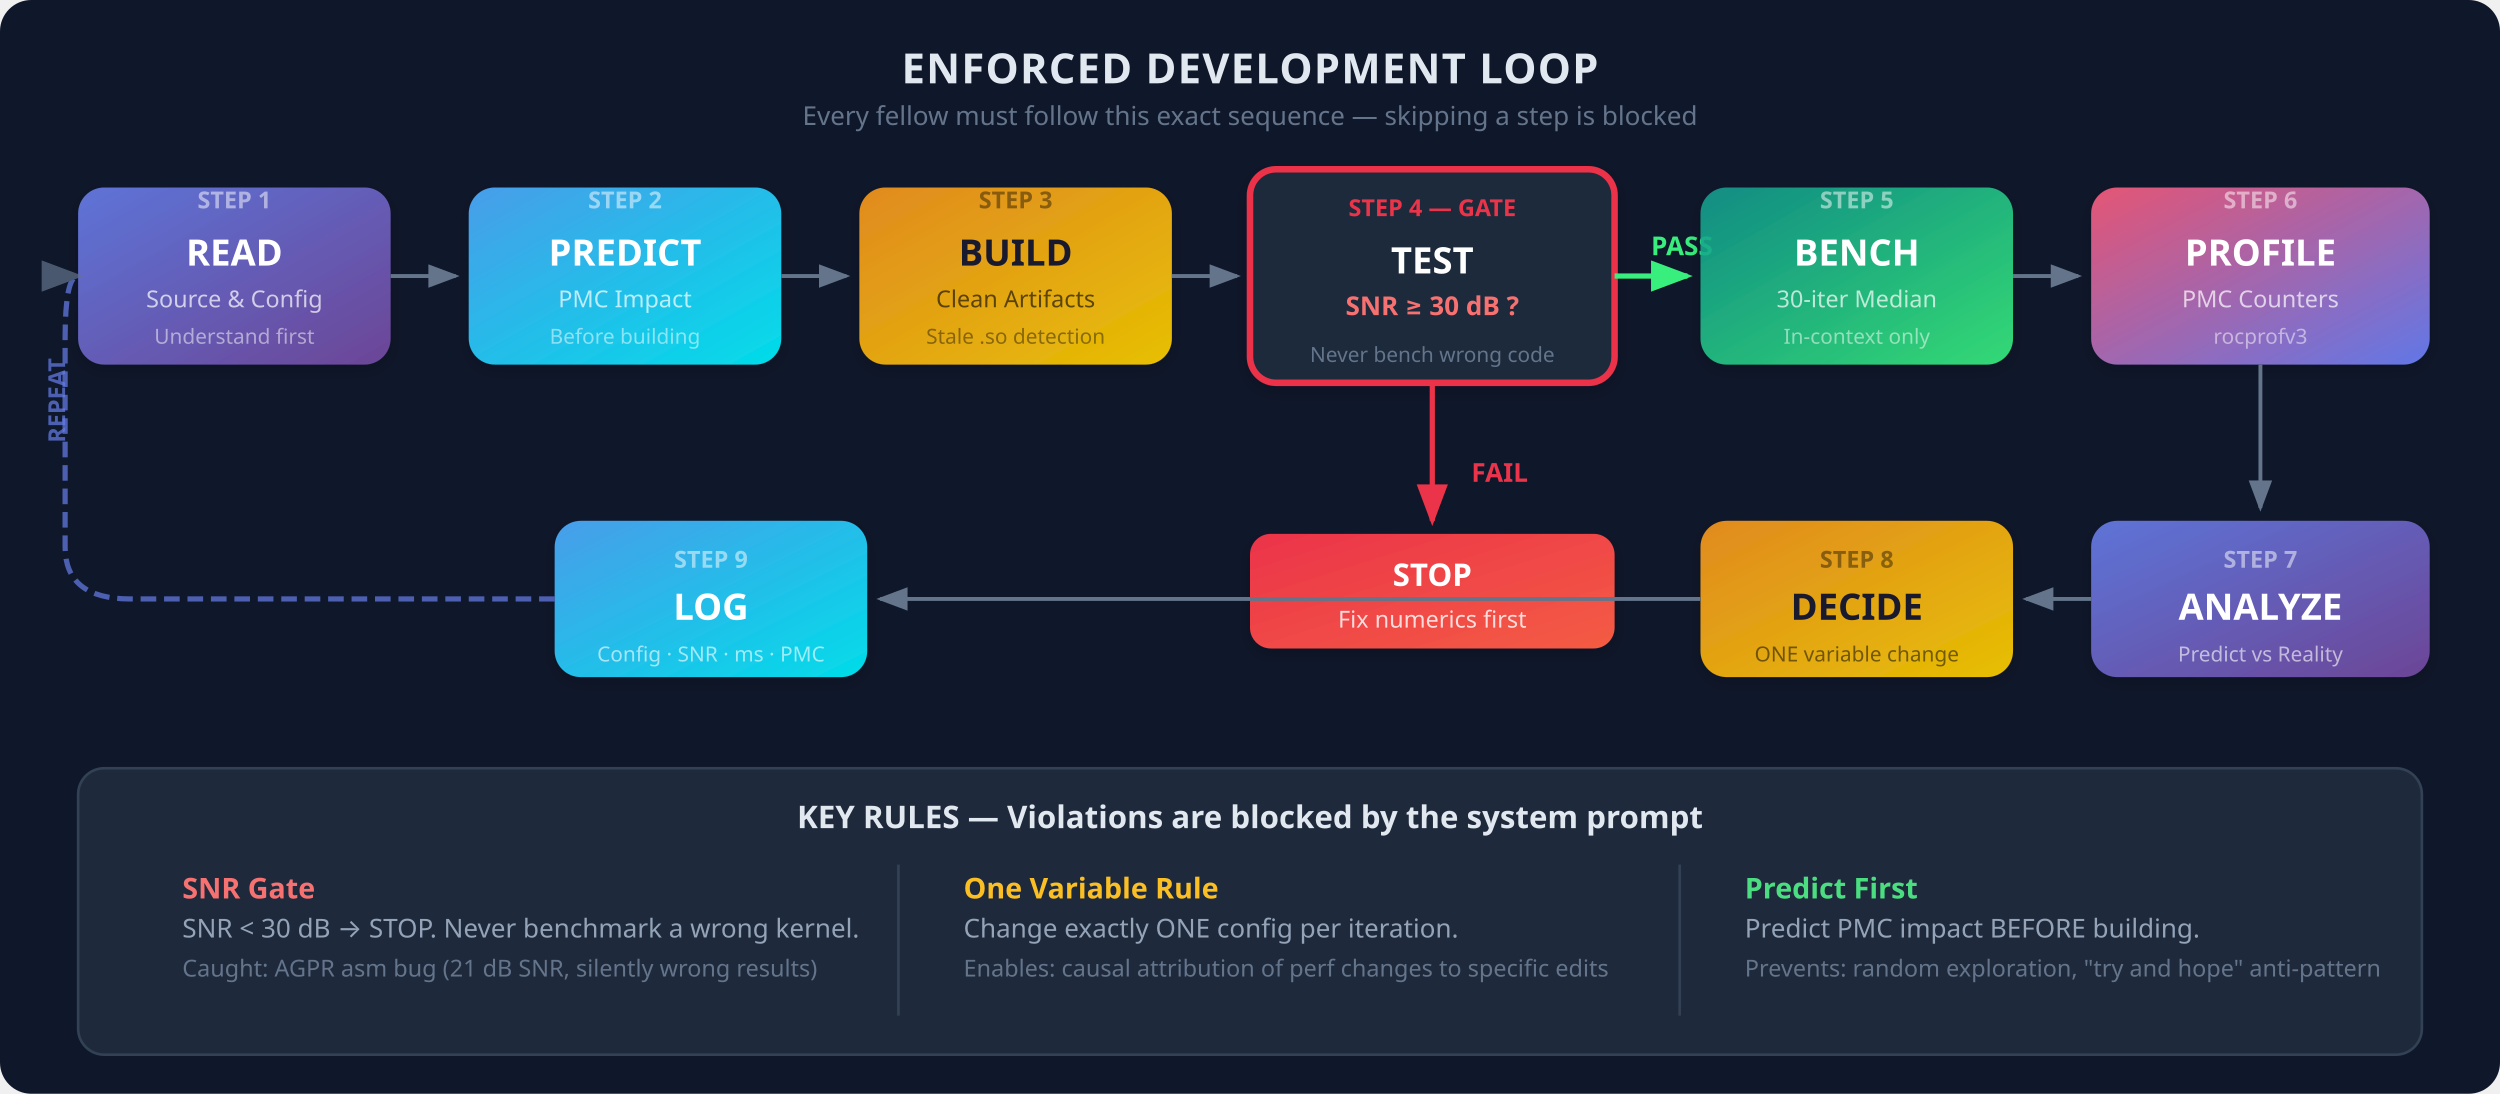
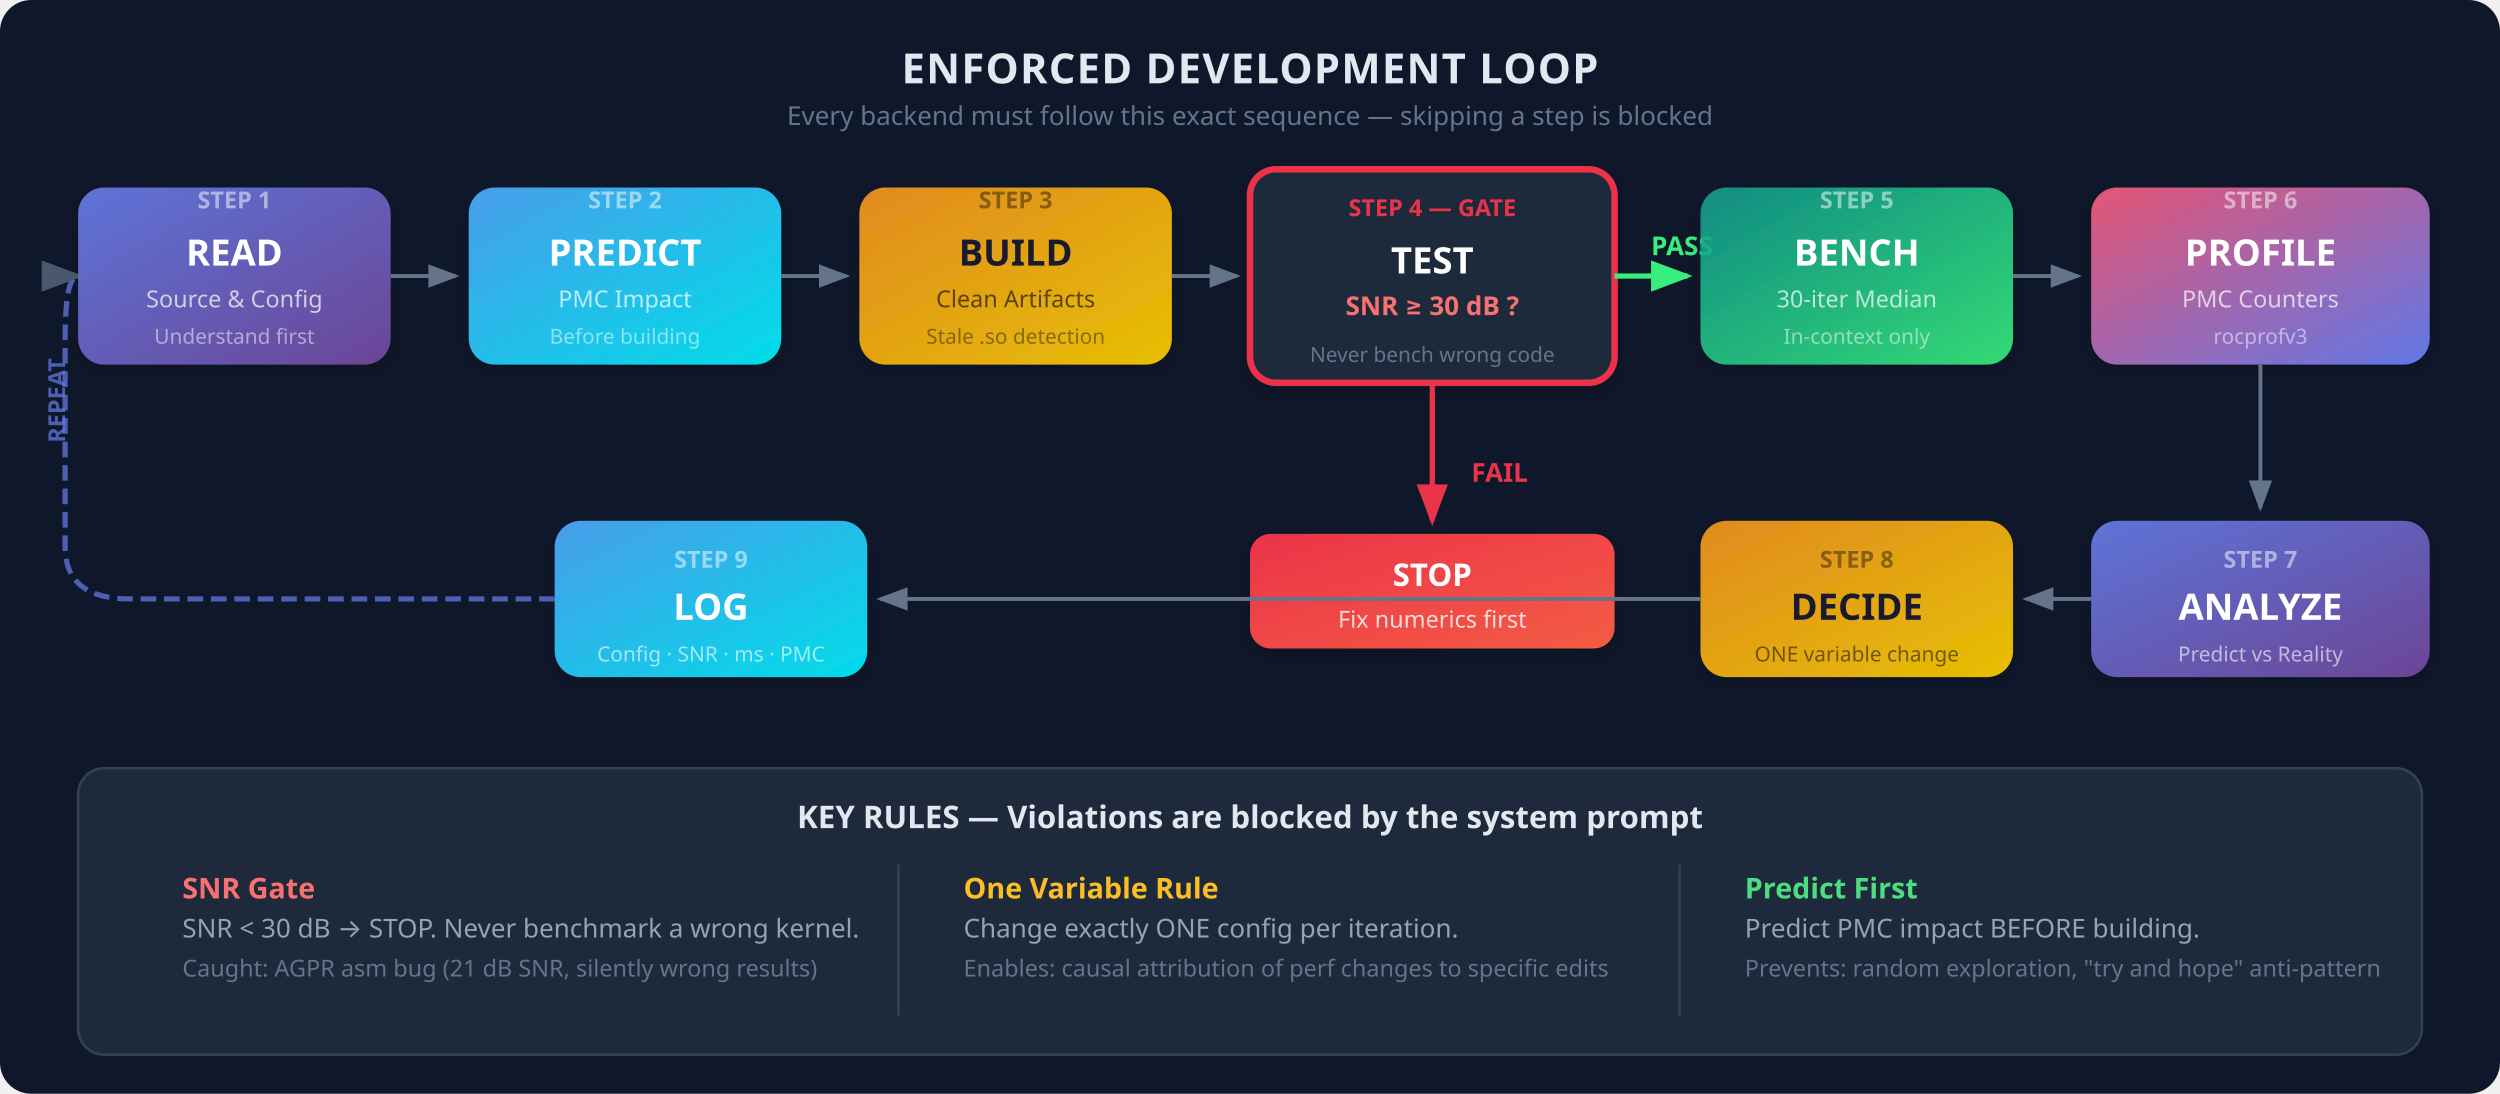
<svg xmlns="http://www.w3.org/2000/svg" viewBox="0 0 960 420" font-family="'Segoe UI', system-ui, -apple-system, sans-serif">
  <defs>
    <linearGradient id="blueGrad" x1="0%" y1="0%" x2="100%" y2="100%">
      <stop offset="0%" style="stop-color:#667eea" />
      <stop offset="100%" style="stop-color:#764ba2" />
    </linearGradient>
    <linearGradient id="greenGrad" x1="0%" y1="0%" x2="100%" y2="100%">
      <stop offset="0%" style="stop-color:#11998e" />
      <stop offset="100%" style="stop-color:#38ef7d" />
    </linearGradient>
    <linearGradient id="redGrad" x1="0%" y1="0%" x2="100%" y2="100%">
      <stop offset="0%" style="stop-color:#eb3349" />
      <stop offset="100%" style="stop-color:#f45c43" />
    </linearGradient>
    <linearGradient id="orangeGrad" x1="0%" y1="0%" x2="100%" y2="100%">
      <stop offset="0%" style="stop-color:#f7971e" />
      <stop offset="100%" style="stop-color:#ffd200" />
    </linearGradient>
    <linearGradient id="pinkGrad" x1="0%" y1="0%" x2="100%" y2="100%">
      <stop offset="0%" style="stop-color:#fc5c7d" />
      <stop offset="100%" style="stop-color:#6a82fb" />
    </linearGradient>
    <linearGradient id="tealGrad" x1="0%" y1="0%" x2="100%" y2="100%">
      <stop offset="0%" style="stop-color:#4facfe" />
      <stop offset="100%" style="stop-color:#00f2fe" />
    </linearGradient>
    <filter id="sh" x="-4%" y="-4%" width="108%" height="116%">
      <feDropShadow dx="0" dy="2" stdDeviation="3" flood-color="#000" flood-opacity="0.2" />
    </filter>
    <marker id="arr" markerWidth="8" markerHeight="6" refX="7" refY="3" orient="auto">
      <polygon points="0 0, 8 3, 0 6" fill="#64748b" />
    </marker>
    <marker id="arrRed" markerWidth="8" markerHeight="6" refX="7" refY="3" orient="auto">
      <polygon points="0 0, 8 3, 0 6" fill="#eb3349" />
    </marker>
    <marker id="arrGreen" markerWidth="8" markerHeight="6" refX="7" refY="3" orient="auto">
      <polygon points="0 0, 8 3, 0 6" fill="#38ef7d" />
    </marker>
  </defs>
  <rect width="960" height="420" rx="12" fill="#0f172a" />
  <text x="480" y="32" text-anchor="middle" fill="#e2e8f0" font-size="16" font-weight="700" letter-spacing="0.5">ENFORCED DEVELOPMENT LOOP</text>
-   <text x="480" y="48" text-anchor="middle" fill="#64748b" font-size="10">Every fellow must follow this exact sequence — skipping a step is blocked</text>
+   <text x="480" y="48" text-anchor="middle" fill="#64748b" font-size="10">Every backend must follow this exact sequence — skipping a step is blocked</text>
  <rect x="30" y="72" width="120" height="68" rx="10" fill="url(#blueGrad)" filter="url(#sh)" opacity="0.9" />
  <text x="90" y="80" text-anchor="middle" fill="rgba(255,255,255,0.5)" font-size="9" font-weight="600">STEP 1</text>
  <text x="90" y="102" text-anchor="middle" fill="#fff" font-size="14" font-weight="700">READ</text>
  <text x="90" y="118" text-anchor="middle" fill="rgba(255,255,255,0.7)" font-size="9">Source &amp; Config</text>
  <text x="90" y="132" text-anchor="middle" fill="rgba(255,255,255,0.5)" font-size="8">Understand first</text>
  <line x1="150" y1="106" x2="175" y2="106" stroke="#64748b" stroke-width="1.5" marker-end="url(#arr)" />
  <rect x="180" y="72" width="120" height="68" rx="10" fill="url(#tealGrad)" filter="url(#sh)" opacity="0.9" />
  <text x="240" y="80" text-anchor="middle" fill="rgba(255,255,255,0.5)" font-size="9" font-weight="600">STEP 2</text>
  <text x="240" y="102" text-anchor="middle" fill="#fff" font-size="14" font-weight="700">PREDICT</text>
  <text x="240" y="118" text-anchor="middle" fill="rgba(255,255,255,0.7)" font-size="9">PMC Impact</text>
  <text x="240" y="132" text-anchor="middle" fill="rgba(255,255,255,0.5)" font-size="8">Before building</text>
  <line x1="300" y1="106" x2="325" y2="106" stroke="#64748b" stroke-width="1.5" marker-end="url(#arr)" />
  <rect x="330" y="72" width="120" height="68" rx="10" fill="url(#orangeGrad)" filter="url(#sh)" opacity="0.9" />
  <text x="390" y="80" text-anchor="middle" fill="rgba(0,0,0,0.4)" font-size="9" font-weight="600">STEP 3</text>
  <text x="390" y="102" text-anchor="middle" fill="#1a1a2e" font-size="14" font-weight="700">BUILD</text>
  <text x="390" y="118" text-anchor="middle" fill="rgba(0,0,0,0.6)" font-size="9">Clean Artifacts</text>
  <text x="390" y="132" text-anchor="middle" fill="rgba(0,0,0,0.4)" font-size="8">Stale .so detection</text>
  <line x1="450" y1="106" x2="475" y2="106" stroke="#64748b" stroke-width="1.5" marker-end="url(#arr)" />
  <rect x="480" y="65" width="140" height="82" rx="10" fill="#1e293b" stroke="#eb3349" stroke-width="2.5" filter="url(#sh)" />
  <text x="550" y="83" text-anchor="middle" fill="#eb3349" font-size="9" font-weight="600">STEP 4 — GATE</text>
  <text x="550" y="105" text-anchor="middle" fill="#fff" font-size="14" font-weight="700">TEST</text>
  <text x="550" y="121" text-anchor="middle" fill="#f87171" font-size="10" font-weight="600">SNR ≥ 30 dB ?</text>
  <text x="550" y="139" text-anchor="middle" fill="#64748b" font-size="8">Never bench wrong code</text>
  <line x1="550" y1="147" x2="550" y2="200" stroke="#eb3349" stroke-width="2" marker-end="url(#arrRed)" />
  <rect x="480" y="205" width="140" height="44" rx="8" fill="url(#redGrad)" filter="url(#sh)" />
  <text x="550" y="225" text-anchor="middle" fill="#fff" font-size="12" font-weight="700">STOP</text>
  <text x="550" y="241" text-anchor="middle" fill="rgba(255,255,255,0.8)" font-size="9">Fix numerics first</text>
  <text x="565" y="185" fill="#eb3349" font-size="10" font-weight="600">FAIL</text>
  <line x1="620" y1="106" x2="648" y2="106" stroke="#38ef7d" stroke-width="2" marker-end="url(#arrGreen)" />
  <text x="634" y="98" fill="#38ef7d" font-size="10" font-weight="600">PASS</text>
  <rect x="653" y="72" width="120" height="68" rx="10" fill="url(#greenGrad)" filter="url(#sh)" opacity="0.9" />
  <text x="713" y="80" text-anchor="middle" fill="rgba(255,255,255,0.5)" font-size="9" font-weight="600">STEP 5</text>
  <text x="713" y="102" text-anchor="middle" fill="#fff" font-size="14" font-weight="700">BENCH</text>
  <text x="713" y="118" text-anchor="middle" fill="rgba(255,255,255,0.7)" font-size="9">30-iter Median</text>
  <text x="713" y="132" text-anchor="middle" fill="rgba(255,255,255,0.5)" font-size="8">In-context only</text>
  <line x1="773" y1="106" x2="798" y2="106" stroke="#64748b" stroke-width="1.5" marker-end="url(#arr)" />
  <rect x="803" y="72" width="130" height="68" rx="10" fill="url(#pinkGrad)" filter="url(#sh)" opacity="0.9" />
  <text x="868" y="80" text-anchor="middle" fill="rgba(255,255,255,0.5)" font-size="9" font-weight="600">STEP 6</text>
  <text x="868" y="102" text-anchor="middle" fill="#fff" font-size="14" font-weight="700">PROFILE</text>
  <text x="868" y="118" text-anchor="middle" fill="rgba(255,255,255,0.7)" font-size="9">PMC Counters</text>
  <text x="868" y="132" text-anchor="middle" fill="rgba(255,255,255,0.5)" font-size="8">rocprofv3</text>
  <line x1="868" y1="140" x2="868" y2="195" stroke="#64748b" stroke-width="1.5" marker-end="url(#arr)" />
  <rect x="803" y="200" width="130" height="60" rx="10" fill="url(#blueGrad)" filter="url(#sh)" opacity="0.9" />
  <text x="868" y="218" text-anchor="middle" fill="rgba(255,255,255,0.5)" font-size="9" font-weight="600">STEP 7</text>
  <text x="868" y="238" text-anchor="middle" fill="#fff" font-size="14" font-weight="700">ANALYZE</text>
  <text x="868" y="254" text-anchor="middle" fill="rgba(255,255,255,0.6)" font-size="8">Predict vs Reality</text>
  <line x1="803" y1="230" x2="778" y2="230" stroke="#64748b" stroke-width="1.5" marker-end="url(#arr)" />
  <rect x="653" y="200" width="120" height="60" rx="10" fill="url(#orangeGrad)" filter="url(#sh)" opacity="0.9" />
  <text x="713" y="218" text-anchor="middle" fill="rgba(0,0,0,0.4)" font-size="9" font-weight="600">STEP 8</text>
  <text x="713" y="238" text-anchor="middle" fill="#1a1a2e" font-size="14" font-weight="700">DECIDE</text>
  <text x="713" y="254" text-anchor="middle" fill="rgba(0,0,0,0.5)" font-size="8">ONE variable change</text>
  <line x1="653" y1="230" x2="338" y2="230" stroke="#64748b" stroke-width="1.5" marker-end="url(#arr)" />
  <rect x="213" y="200" width="120" height="60" rx="10" fill="url(#tealGrad)" filter="url(#sh)" opacity="0.9" />
  <text x="273" y="218" text-anchor="middle" fill="rgba(255,255,255,0.5)" font-size="9" font-weight="600">STEP 9</text>
  <text x="273" y="238" text-anchor="middle" fill="#fff" font-size="14" font-weight="700">LOG</text>
  <text x="273" y="254" text-anchor="middle" fill="rgba(255,255,255,0.6)" font-size="8">Config · SNR · ms · PMC</text>
  <path d="M 213 230 L 50 230 Q 25 230 25 210 L 25 130 Q 25 106 30 106" fill="none" stroke="#667eea" stroke-width="2" stroke-dasharray="6,3" marker-end="url(#arr)" opacity="0.7" />
  <text x="25" y="170" fill="#667eea" font-size="9" font-weight="600" opacity="0.7" transform="rotate(-90, 25, 170)">REPEAT</text>
  <rect x="30" y="295" width="900" height="110" rx="10" fill="#1e293b" stroke="#334155" stroke-width="1" />
  <text x="480" y="318" text-anchor="middle" fill="#e2e8f0" font-size="12" font-weight="700">KEY RULES — Violations are blocked by the system prompt</text>
  <text x="70" y="345" fill="#f87171" font-size="11" font-weight="600">SNR Gate</text>
  <text x="70" y="360" fill="#94a3b8" font-size="10">SNR &lt; 30 dB → STOP. Never benchmark a wrong kernel.</text>
  <text x="70" y="375" fill="#64748b" font-size="9">Caught: AGPR asm bug (21 dB SNR, silently wrong results)</text>
  <text x="370" y="345" fill="#fbbf24" font-size="11" font-weight="600">One Variable Rule</text>
  <text x="370" y="360" fill="#94a3b8" font-size="10">Change exactly ONE config per iteration.</text>
  <text x="370" y="375" fill="#64748b" font-size="9">Enables: causal attribution of perf changes to specific edits</text>
  <text x="670" y="345" fill="#4ade80" font-size="11" font-weight="600">Predict First</text>
  <text x="670" y="360" fill="#94a3b8" font-size="10">Predict PMC impact BEFORE building.</text>
  <text x="670" y="375" fill="#64748b" font-size="9">Prevents: random exploration, "try and hope" anti-pattern</text>
  <line x1="345" y1="332" x2="345" y2="390" stroke="#334155" stroke-width="1" />
  <line x1="645" y1="332" x2="645" y2="390" stroke="#334155" stroke-width="1" />
</svg>
